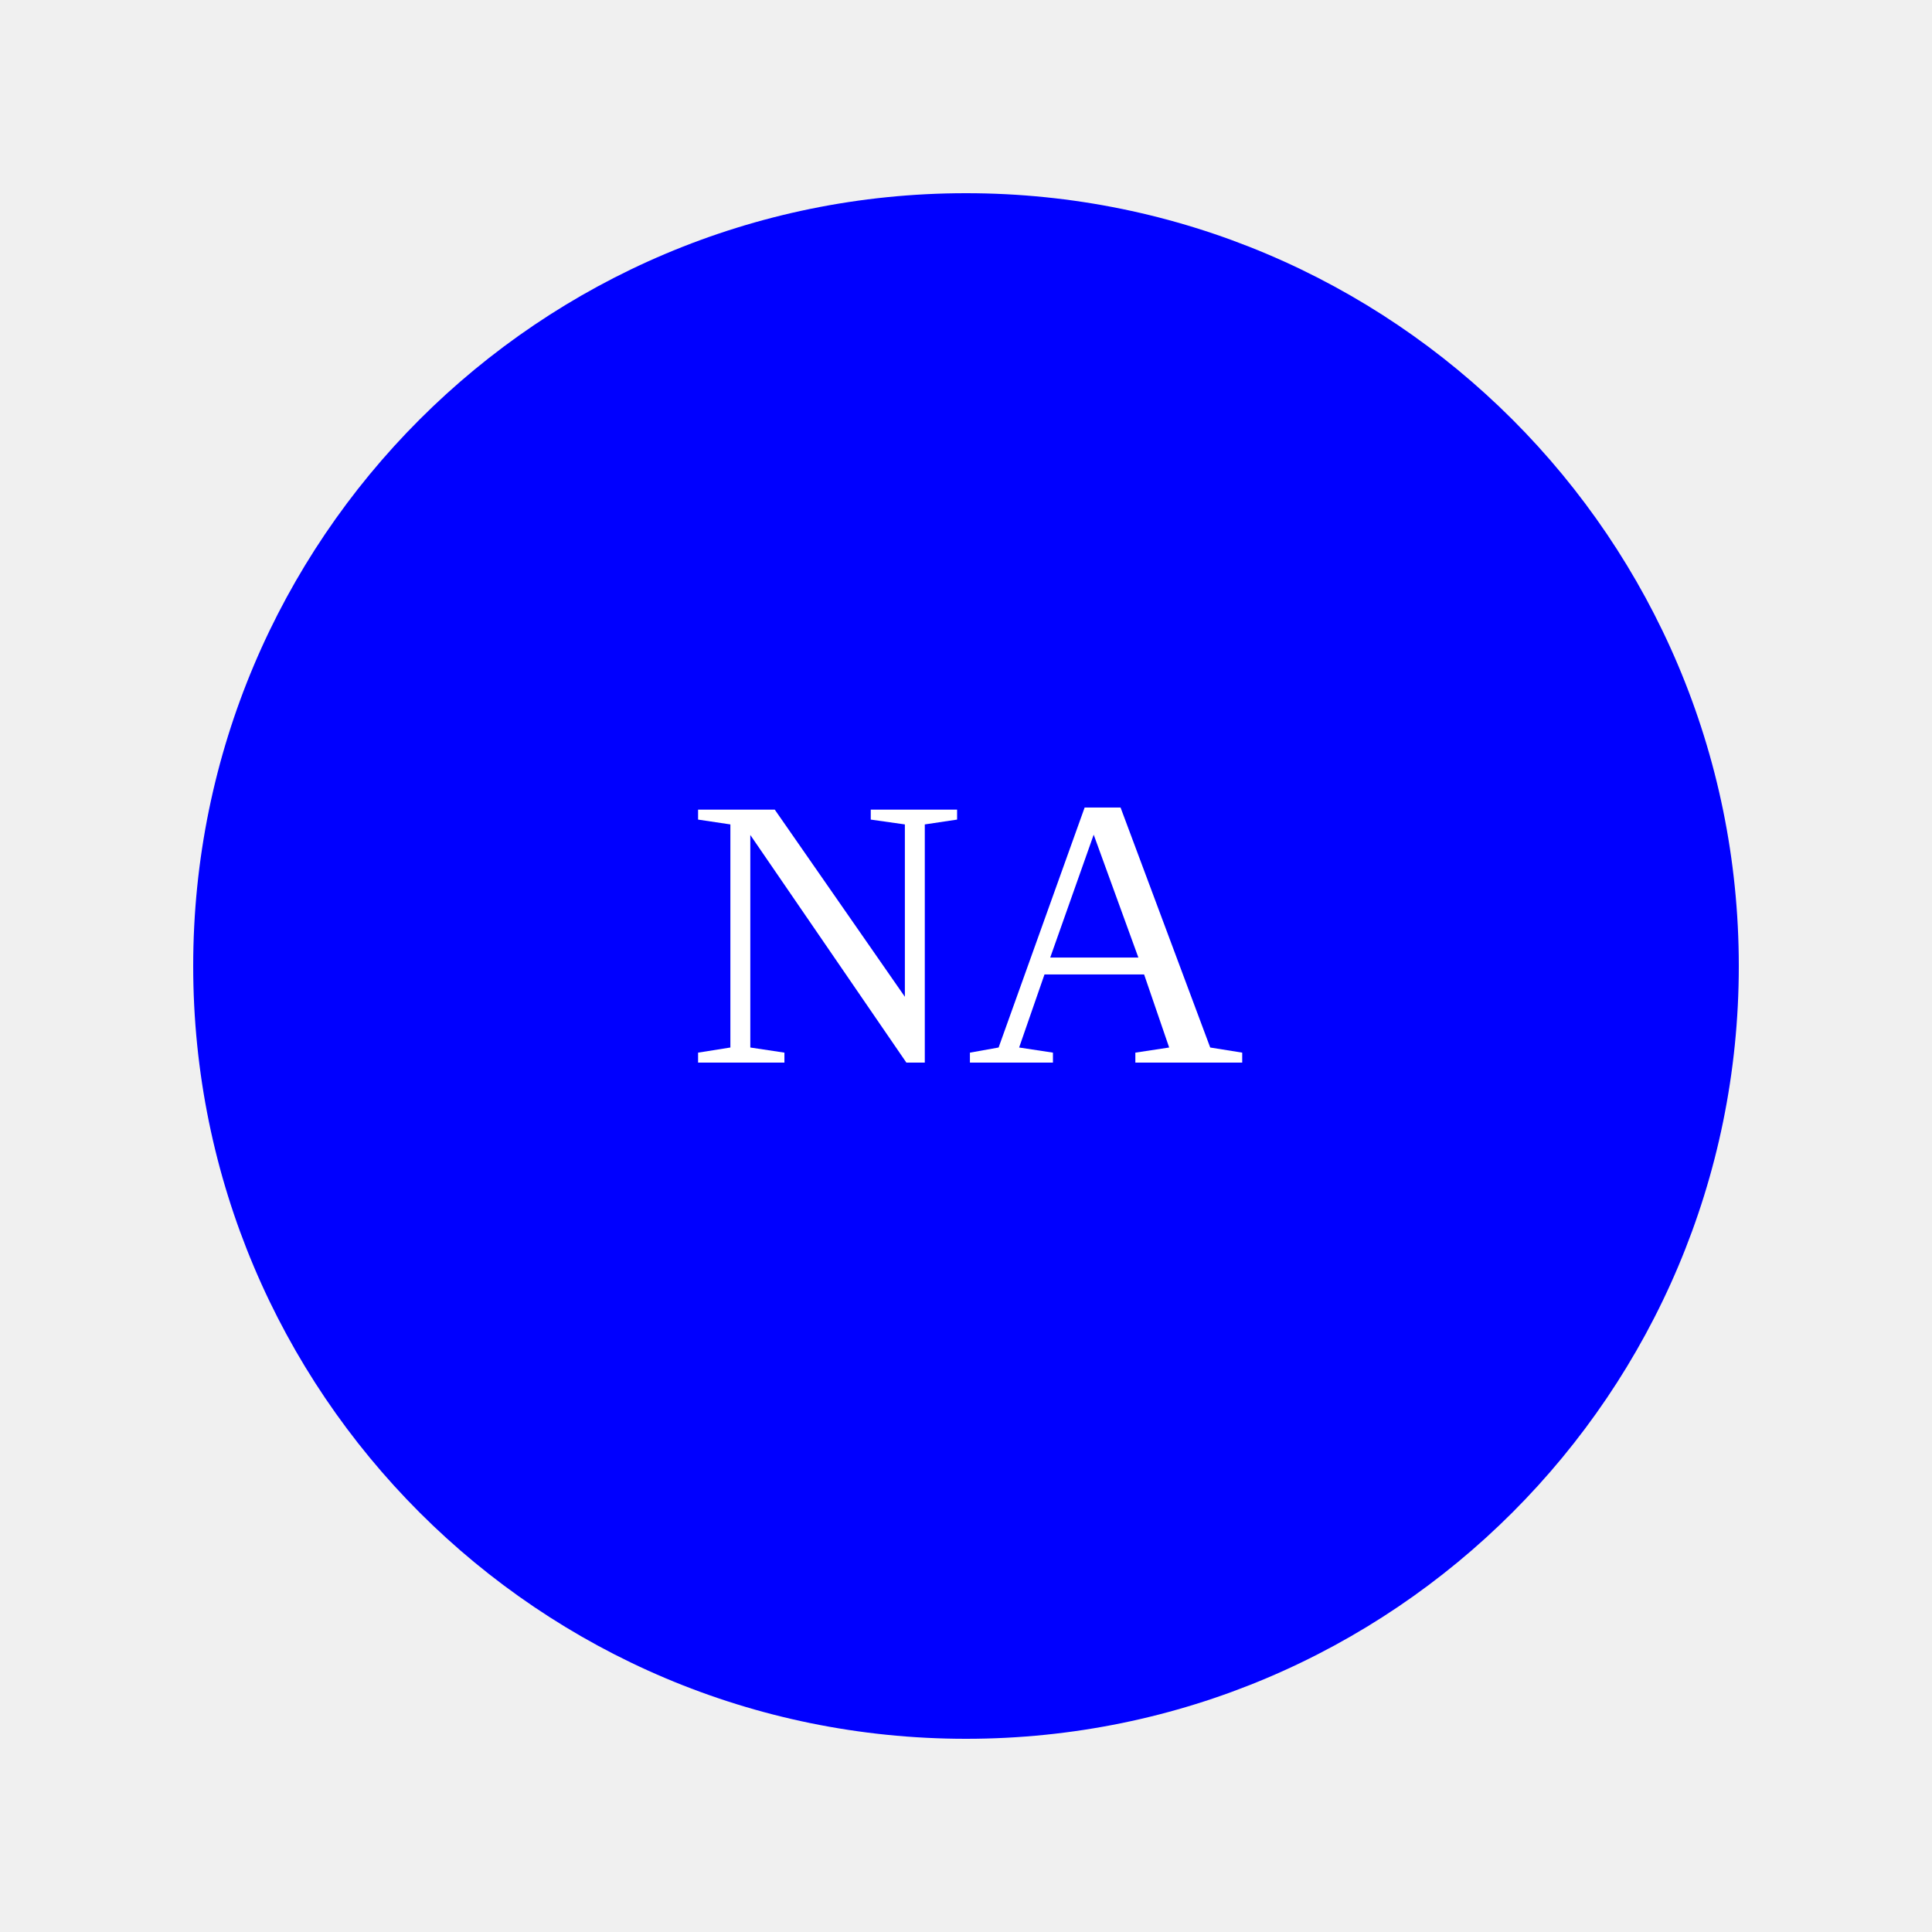
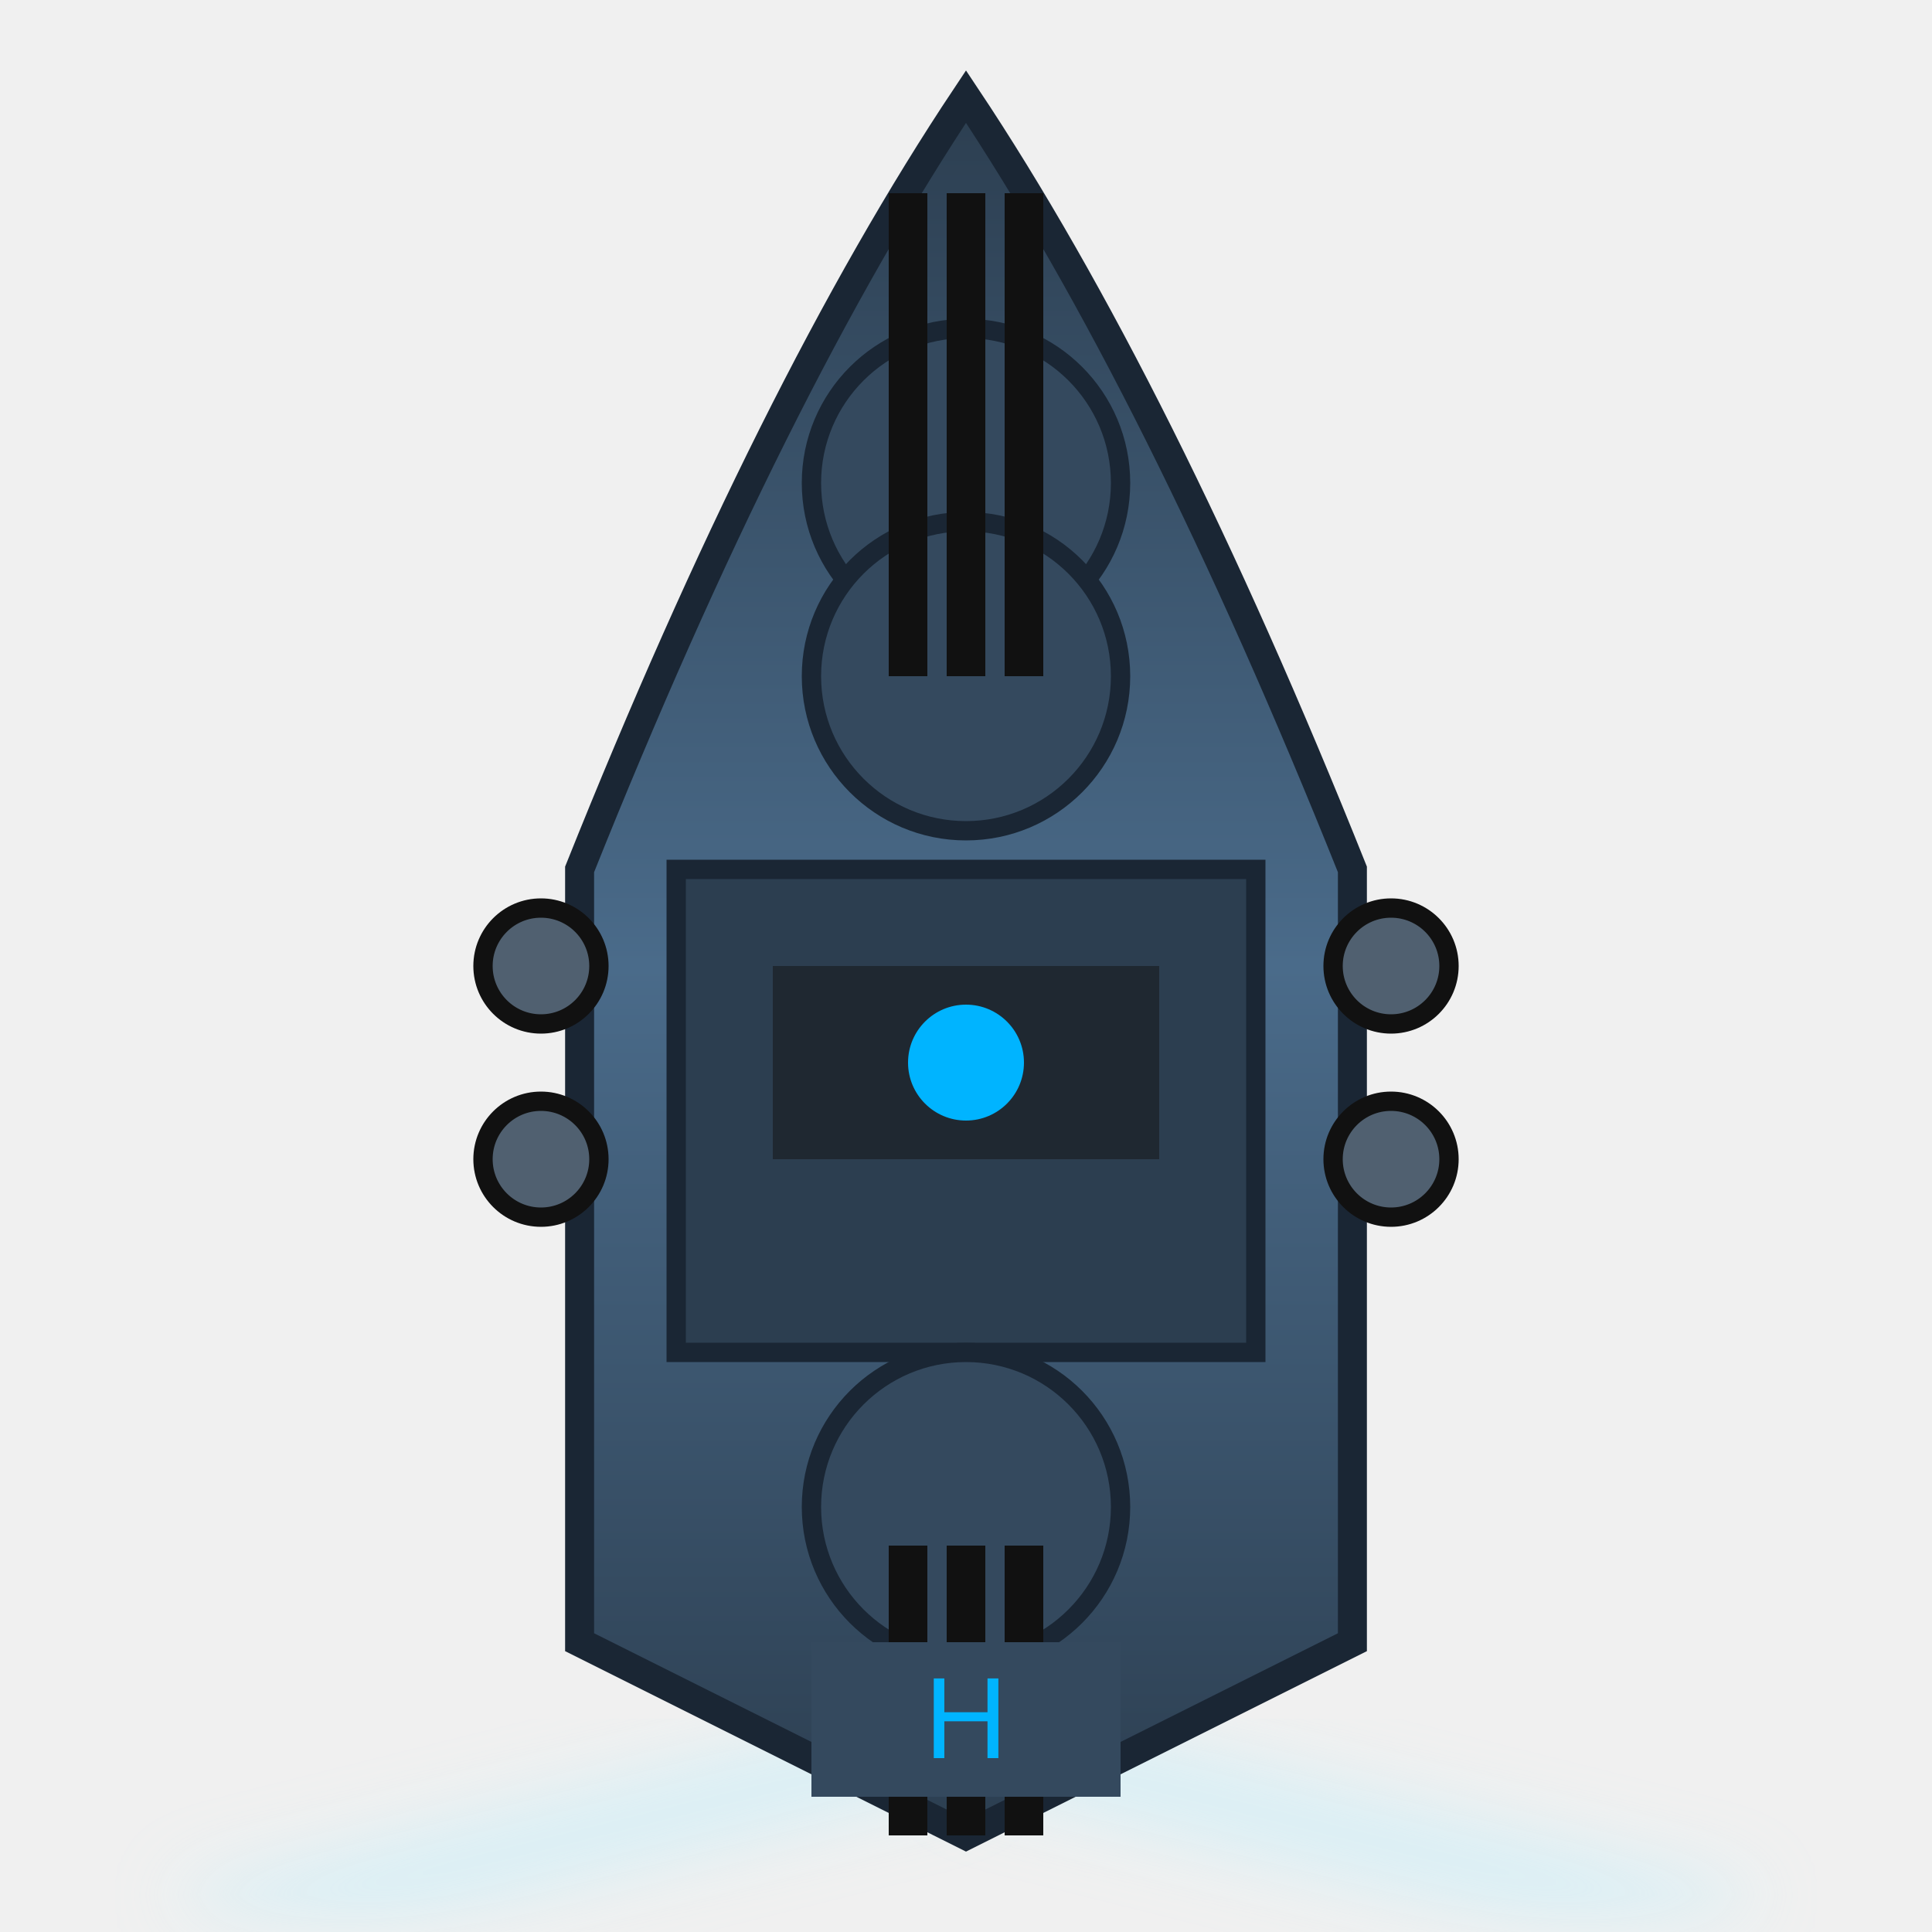
- <svg xmlns="http://www.w3.org/2000/svg" width="100" height="100">
-   <circle cx="50" cy="50" r="40" fill="blue" />
-   <text x="50" y="55" font-size="20" text-anchor="middle" fill="white">NA</text>
+ <svg xmlns="http://www.w3.org/2000/svg" viewBox="0 0 100 100">
+   <defs>
+     <linearGradient id="hullGradBlue" x1="0%" y1="0%" x2="0%" y2="100%">
+       <stop offset="0%" stop-color="#2c3e50" />
+       <stop offset="50%" stop-color="#4a6b8a" />
+       <stop offset="100%" stop-color="#2c3e50" />
+     </linearGradient>
+     <filter id="wake">
+       <feGaussianBlur stdDeviation="2" />
+     </filter>
+   </defs>
+   <g>
+     <path d="M50 90 L10 100" stroke="#aeeeff" stroke-width="4" opacity="0.4" filter="url(#wake)" />
+     <path d="M50 90 L90 100" stroke="#aeeeff" stroke-width="4" opacity="0.4" filter="url(#wake)" />
+     <path d="M50 5 Q60 20, 70 45 L70 85 L50 95 L30 85 L30 45 Q40 20, 50 5 Z" fill="url(#hullGradBlue)" stroke="#1a2634" stroke-width="1.5" />
+     <circle cx="50" cy="25" r="8" fill="#34495e" stroke="#1a2634" />
+     <rect x="46" y="10" width="2" height="15" fill="#111" />
+     <rect x="49" y="10" width="2" height="15" fill="#111" />
+     <rect x="52" y="10" width="2" height="15" fill="#111" />
+     <circle cx="50" cy="35" r="8" fill="#34495e" stroke="#1a2634" />
+     <rect x="46" y="20" width="2" height="15" fill="#111" />
+     <rect x="49" y="20" width="2" height="15" fill="#111" />
+     <rect x="52" y="20" width="2" height="15" fill="#111" />
+     <rect x="35" y="45" width="30" height="25" fill="#2c3e50" stroke="#1a2634" />
+     <rect x="40" y="50" width="20" height="10" fill="#111" opacity="0.5" />
+     <circle cx="50" cy="55" r="3" fill="#00b4ff" />
+     <circle cx="50" cy="78" r="8" fill="#34495e" stroke="#1a2634" />
+     <rect x="46" y="80" width="2" height="15" fill="#111" transform="rotate(180 47 87.5)" />
+     <rect x="49" y="80" width="2" height="15" fill="#111" transform="rotate(180 50 87.5)" />
+     <rect x="52" y="80" width="2" height="15" fill="#111" transform="rotate(180 53 87.5)" />
+     <circle cx="28" cy="50" r="3" fill="#506070" stroke="#111" />
+     <circle cx="28" cy="60" r="3" fill="#506070" stroke="#111" />
+     <circle cx="72" cy="50" r="3" fill="#506070" stroke="#111" />
+     <circle cx="72" cy="60" r="3" fill="#506070" stroke="#111" />
+     <rect x="42" y="85" width="16" height="8" fill="#34495e" />
+     <text x="50" y="91" font-family="Arial" font-size="6" fill="#00b4ff" text-anchor="middle">H</text>
+   </g>
</svg>
